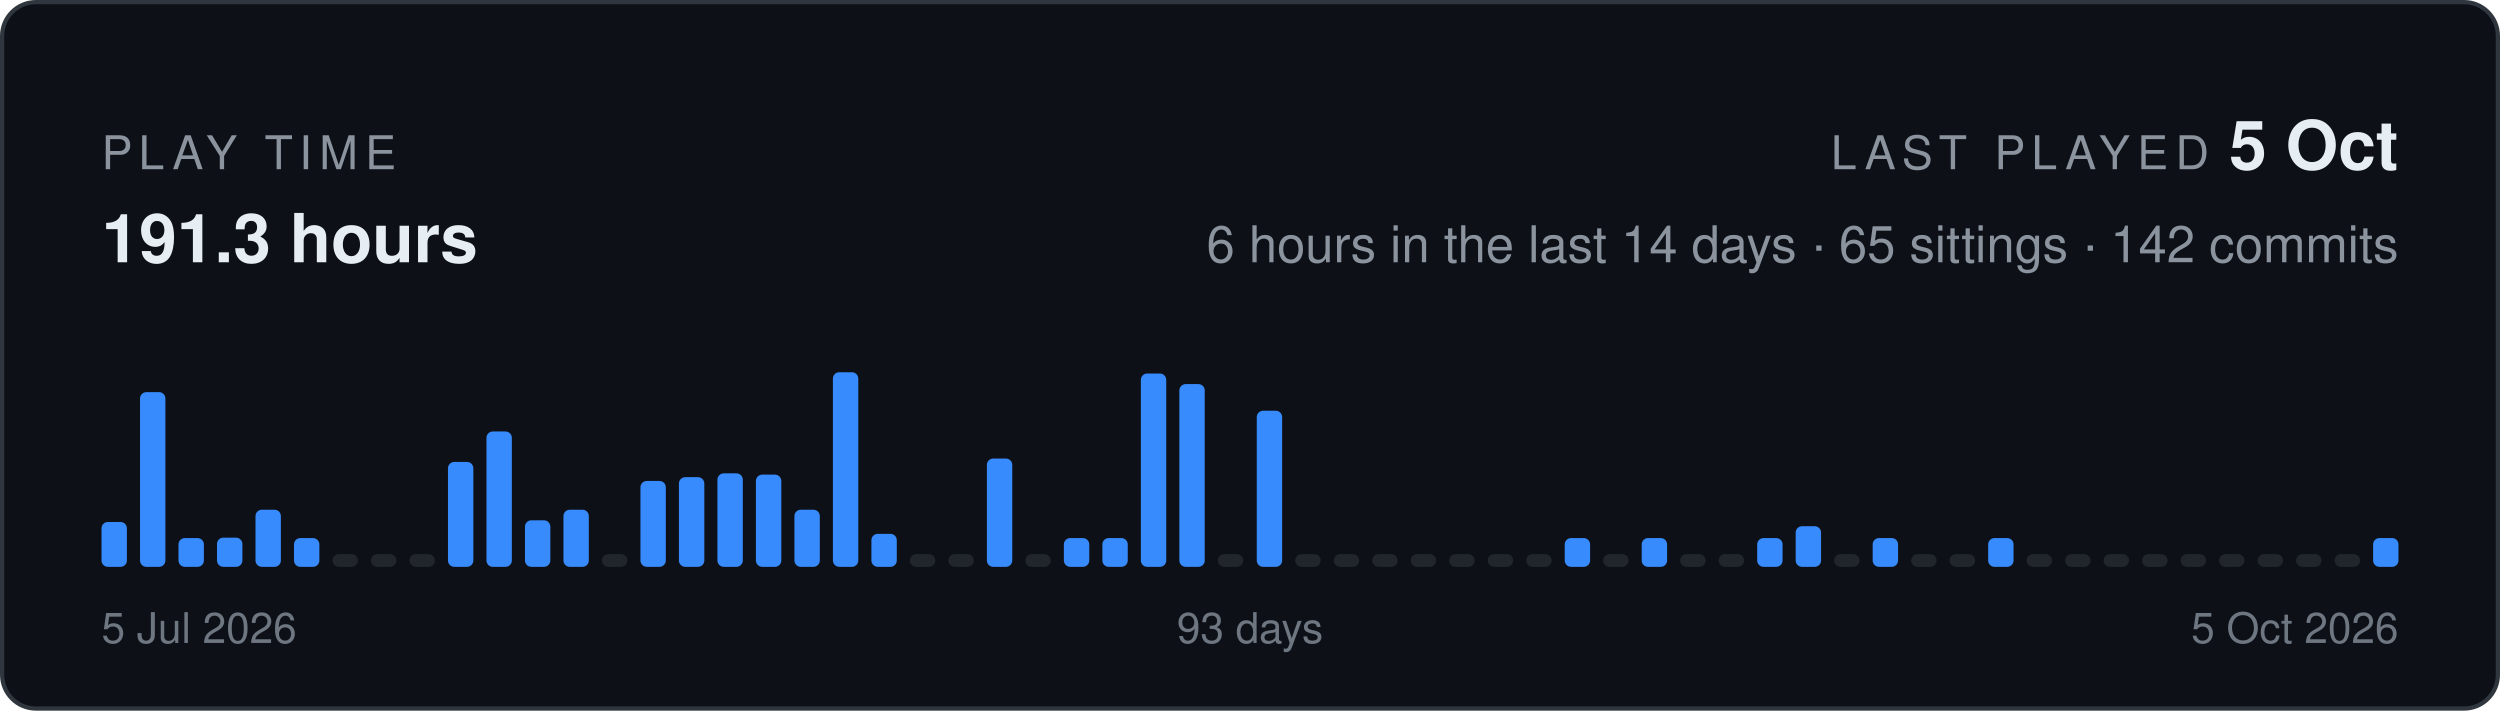
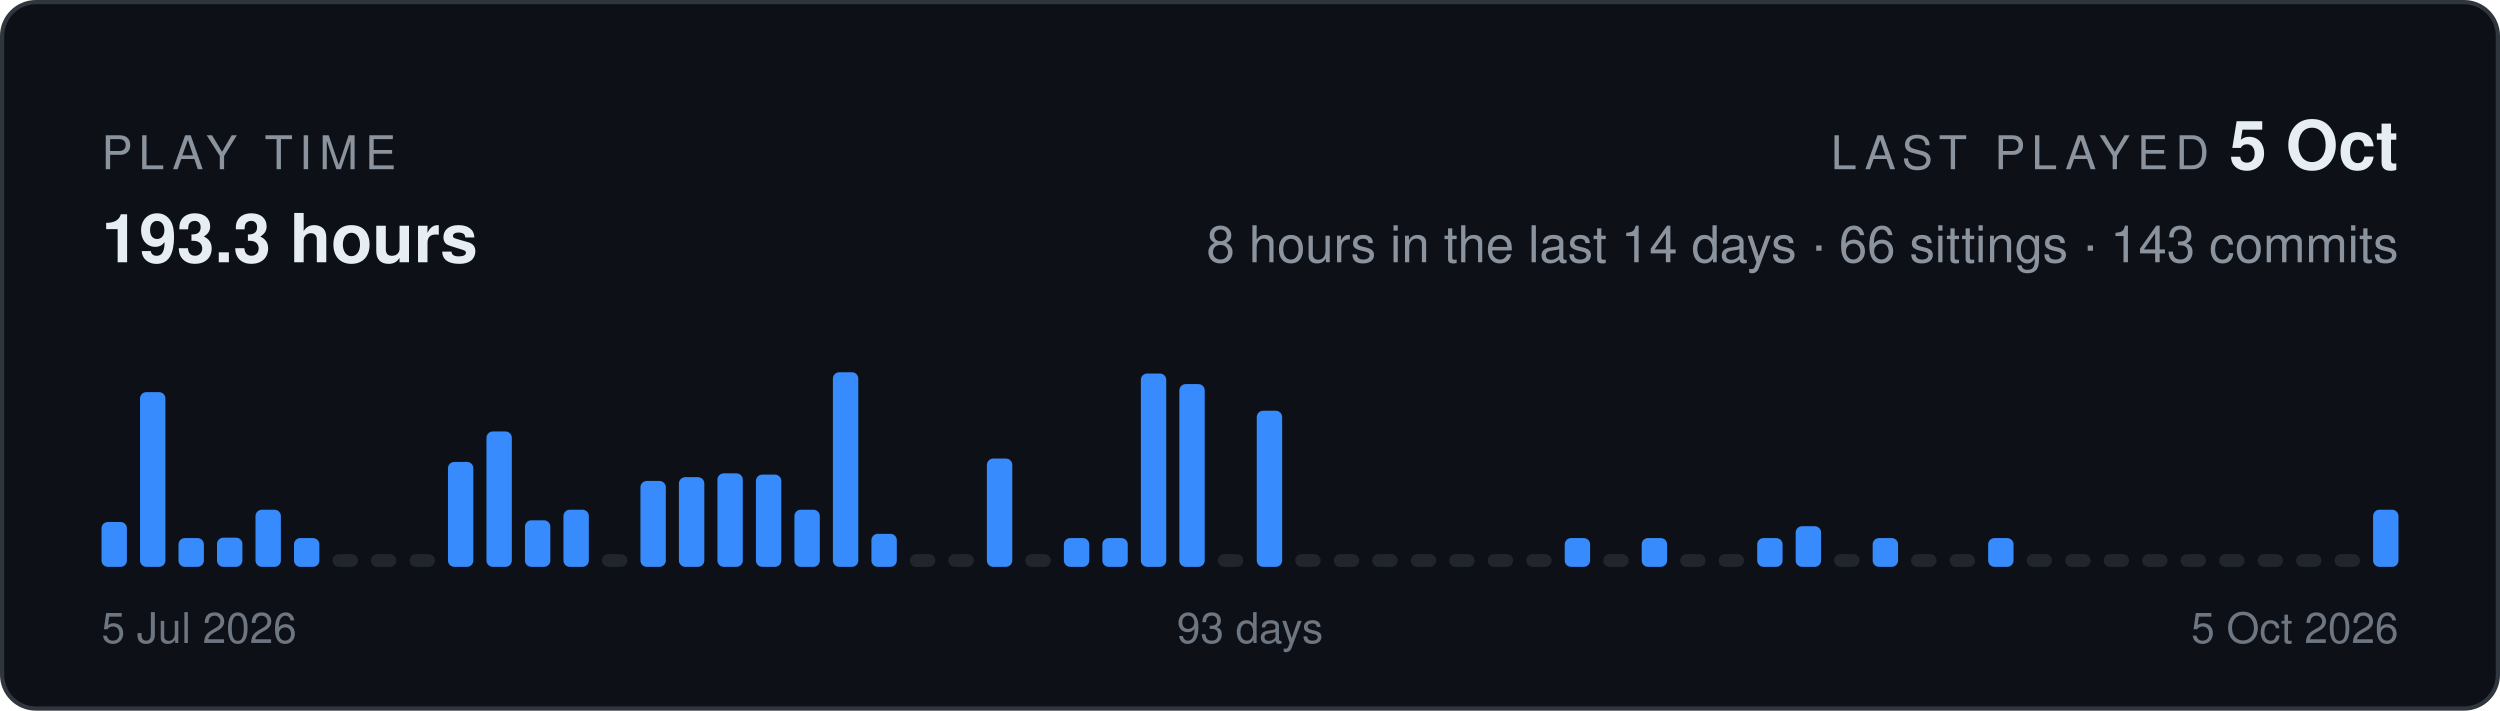
- <svg xmlns="http://www.w3.org/2000/svg" width="591" height="168" viewBox="0 0 591 168" role="img" aria-label="Play time: 191.3 hours over 142 commits, last played 5 Oct">
+ <svg xmlns="http://www.w3.org/2000/svg" width="591" height="168" viewBox="0 0 591 168" role="img" aria-label="Play time: 193.3 hours over 143 commits, last played 5 Oct">
  <style>
    .card { fill: #0d1117; stroke: #30363d }
    text { font-family: -apple-system, BlinkMacSystemFont, "Segoe UI", Helvetica, Arial, sans-serif }
    .label { font-size: 11px; letter-spacing: 1.7px; fill: #8b949e }
    .stat { font-size: 16px; font-weight: 600; letter-spacing: normal; fill: #e6edf3 }
    .note { font-size: 12px; fill: #8b949e }
    .axis { font-size: 10px; fill: #6e7681 }
    .bar { fill: #388bfd }
    .bar-quiet { fill: #21262d }
  </style>
  <rect class="card" x="0.5" y="0.5" width="590" height="167" rx="8" />
  <text class="label" x="24" y="40">PLAY TIME</text>
-   <text class="stat" x="24" y="62">191.3 hours</text>
+   <text class="stat" x="24" y="62">193.3 hours</text>
  <text class="label" x="567" y="40" text-anchor="end">LAST PLAYED <tspan class="stat">5 Oct</tspan>
  </text>
-   <text class="note" x="567" y="62" text-anchor="end">6 hours in the last 14 days   ·   65 sittings   ·   142 commits</text>
+   <text class="note" x="567" y="62" text-anchor="end">8 hours in the last 14 days   ·   66 sittings   ·   143 commits</text>
  <rect class="bar" x="24.0" y="123.4" width="6" height="10.6" rx="1.5" />
  <rect class="bar" x="33.1" y="92.7" width="6" height="41.3" rx="1.5" />
  <rect class="bar" x="42.2" y="127.2" width="6" height="6.8" rx="1.5" />
  <rect class="bar" x="51.3" y="127.1" width="6" height="6.9" rx="1.5" />
  <rect class="bar" x="60.4" y="120.5" width="6" height="13.5" rx="1.5" />
  <rect class="bar" x="69.5" y="127.2" width="6" height="6.8" rx="1.5" />
  <rect class="bar-quiet" x="78.6" y="131.0" width="6" height="3.0" rx="1.5" />
  <rect class="bar-quiet" x="87.7" y="131.0" width="6" height="3.0" rx="1.5" />
  <rect class="bar-quiet" x="96.8" y="131.0" width="6" height="3.0" rx="1.5" />
  <rect class="bar" x="105.9" y="109.2" width="6" height="24.8" rx="1.5" />
  <rect class="bar" x="115.0" y="102.0" width="6" height="32.0" rx="1.5" />
  <rect class="bar" x="124.1" y="123.0" width="6" height="11.0" rx="1.5" />
  <rect class="bar" x="133.2" y="120.5" width="6" height="13.5" rx="1.5" />
  <rect class="bar-quiet" x="142.3" y="131.0" width="6" height="3.0" rx="1.5" />
  <rect class="bar" x="151.4" y="113.7" width="6" height="20.3" rx="1.5" />
  <rect class="bar" x="160.5" y="112.8" width="6" height="21.2" rx="1.5" />
  <rect class="bar" x="169.6" y="111.9" width="6" height="22.1" rx="1.5" />
  <rect class="bar" x="178.7" y="112.2" width="6" height="21.8" rx="1.5" />
  <rect class="bar" x="187.8" y="120.5" width="6" height="13.5" rx="1.5" />
  <rect class="bar" x="196.9" y="88.0" width="6" height="46.0" rx="1.5" />
  <rect class="bar" x="206.0" y="126.2" width="6" height="7.8" rx="1.5" />
  <rect class="bar-quiet" x="215.1" y="131.0" width="6" height="3.0" rx="1.5" />
  <rect class="bar-quiet" x="224.2" y="131.0" width="6" height="3.0" rx="1.5" />
  <rect class="bar" x="233.3" y="108.4" width="6" height="25.6" rx="1.5" />
  <rect class="bar-quiet" x="242.4" y="131.0" width="6" height="3.0" rx="1.5" />
  <rect class="bar" x="251.5" y="127.2" width="6" height="6.8" rx="1.5" />
  <rect class="bar" x="260.6" y="127.2" width="6" height="6.8" rx="1.5" />
  <rect class="bar" x="269.7" y="88.3" width="6" height="45.7" rx="1.5" />
  <rect class="bar" x="278.8" y="90.8" width="6" height="43.2" rx="1.5" />
  <rect class="bar-quiet" x="287.9" y="131.0" width="6" height="3.0" rx="1.5" />
  <rect class="bar" x="297.1" y="97.1" width="6" height="36.9" rx="1.5" />
  <rect class="bar-quiet" x="306.2" y="131.0" width="6" height="3.0" rx="1.5" />
  <rect class="bar-quiet" x="315.3" y="131.0" width="6" height="3.0" rx="1.5" />
  <rect class="bar-quiet" x="324.4" y="131.0" width="6" height="3.0" rx="1.5" />
  <rect class="bar-quiet" x="333.5" y="131.0" width="6" height="3.0" rx="1.5" />
  <rect class="bar-quiet" x="342.6" y="131.0" width="6" height="3.0" rx="1.5" />
  <rect class="bar-quiet" x="351.7" y="131.0" width="6" height="3.0" rx="1.5" />
  <rect class="bar-quiet" x="360.8" y="131.0" width="6" height="3.0" rx="1.5" />
  <rect class="bar" x="369.9" y="127.2" width="6" height="6.8" rx="1.5" />
  <rect class="bar-quiet" x="379.0" y="131.0" width="6" height="3.0" rx="1.5" />
  <rect class="bar" x="388.1" y="127.2" width="6" height="6.8" rx="1.5" />
  <rect class="bar-quiet" x="397.2" y="131.0" width="6" height="3.0" rx="1.5" />
  <rect class="bar-quiet" x="406.3" y="131.0" width="6" height="3.0" rx="1.5" />
  <rect class="bar" x="415.4" y="127.2" width="6" height="6.8" rx="1.5" />
  <rect class="bar" x="424.5" y="124.4" width="6" height="9.6" rx="1.5" />
  <rect class="bar-quiet" x="433.6" y="131.0" width="6" height="3.0" rx="1.5" />
  <rect class="bar" x="442.7" y="127.2" width="6" height="6.8" rx="1.5" />
  <rect class="bar-quiet" x="451.8" y="131.0" width="6" height="3.0" rx="1.5" />
  <rect class="bar-quiet" x="460.9" y="131.0" width="6" height="3.0" rx="1.5" />
  <rect class="bar" x="470.0" y="127.2" width="6" height="6.8" rx="1.5" />
  <rect class="bar-quiet" x="479.1" y="131.0" width="6" height="3.0" rx="1.5" />
  <rect class="bar-quiet" x="488.2" y="131.0" width="6" height="3.0" rx="1.5" />
  <rect class="bar-quiet" x="497.3" y="131.0" width="6" height="3.0" rx="1.5" />
  <rect class="bar-quiet" x="506.4" y="131.0" width="6" height="3.0" rx="1.5" />
  <rect class="bar-quiet" x="515.5" y="131.0" width="6" height="3.0" rx="1.5" />
  <rect class="bar-quiet" x="524.6" y="131.0" width="6" height="3.0" rx="1.5" />
  <rect class="bar-quiet" x="533.7" y="131.0" width="6" height="3.0" rx="1.5" />
  <rect class="bar-quiet" x="542.8" y="131.0" width="6" height="3.0" rx="1.5" />
  <rect class="bar-quiet" x="551.9" y="131.0" width="6" height="3.0" rx="1.5" />
-   <rect class="bar" x="561.0" y="127.2" width="6" height="6.8" rx="1.5" />
+   <rect class="bar" x="561.0" y="120.5" width="6" height="13.5" rx="1.5" />
  <text class="axis" x="24" y="152">5 Jul 2026</text>
  <text class="axis" x="295.5" y="152" text-anchor="middle">93 days</text>
  <text class="axis" x="567" y="152" text-anchor="end">5 Oct 2026</text>
</svg>
